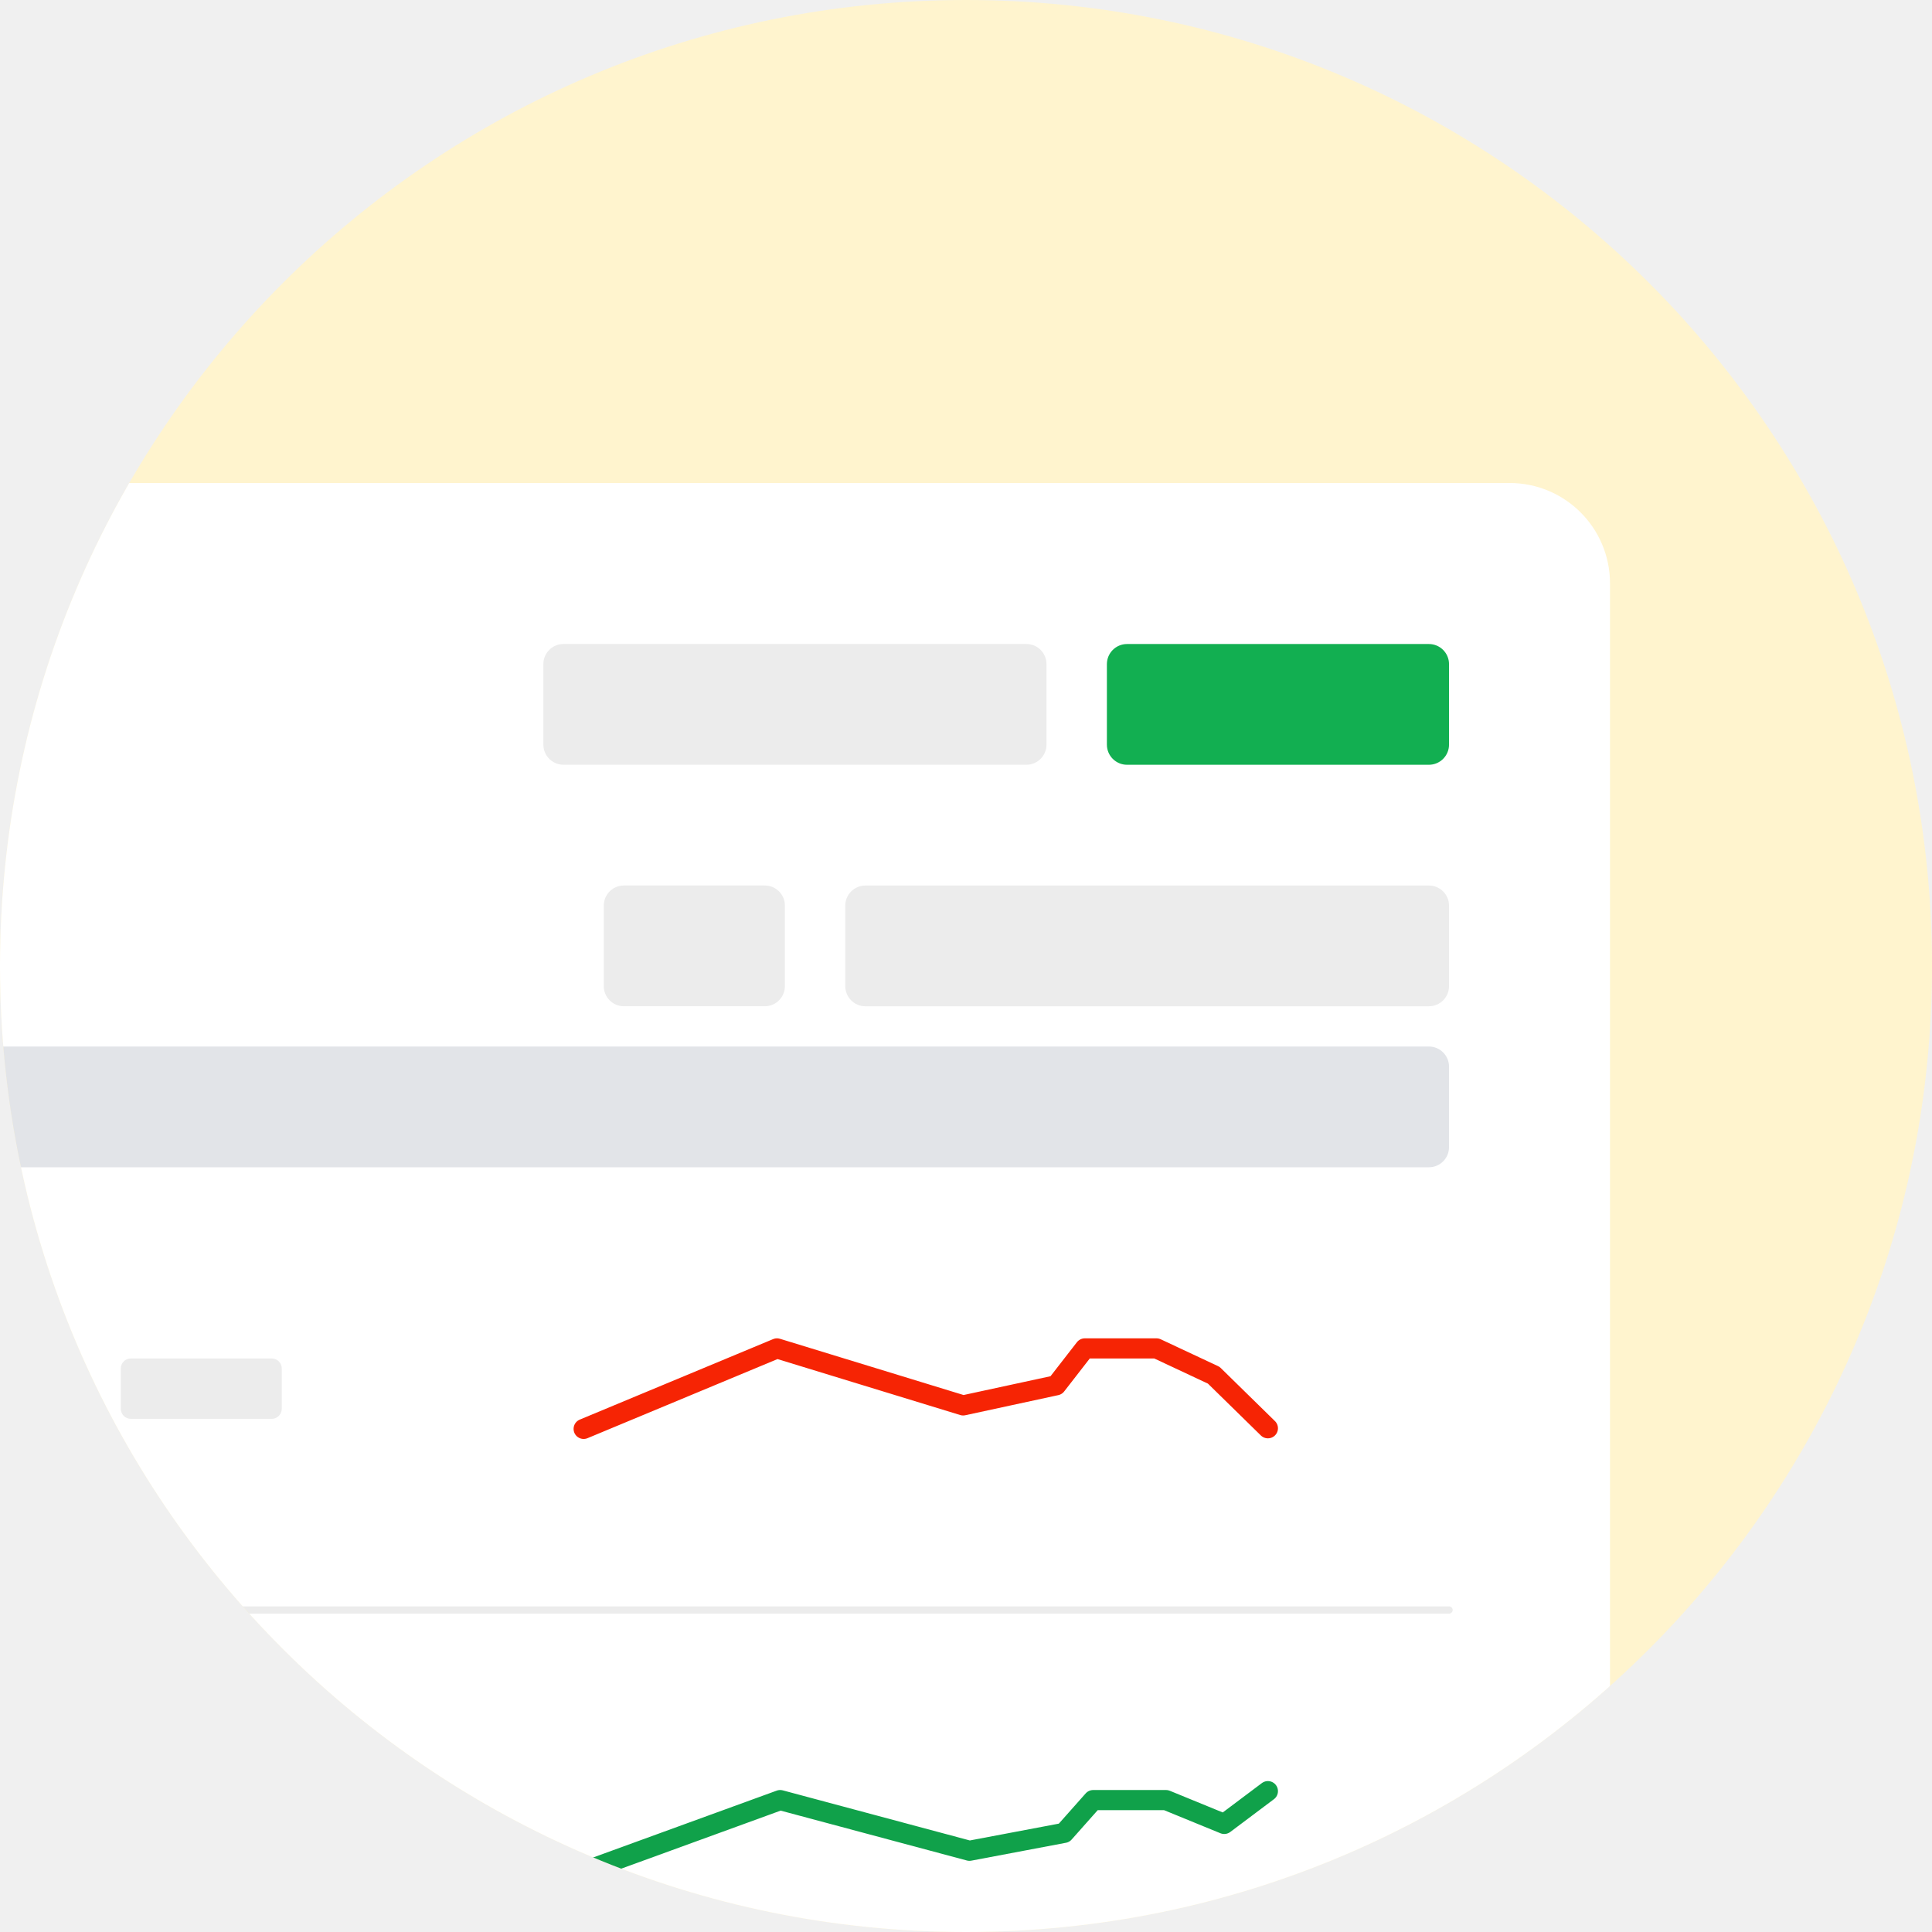
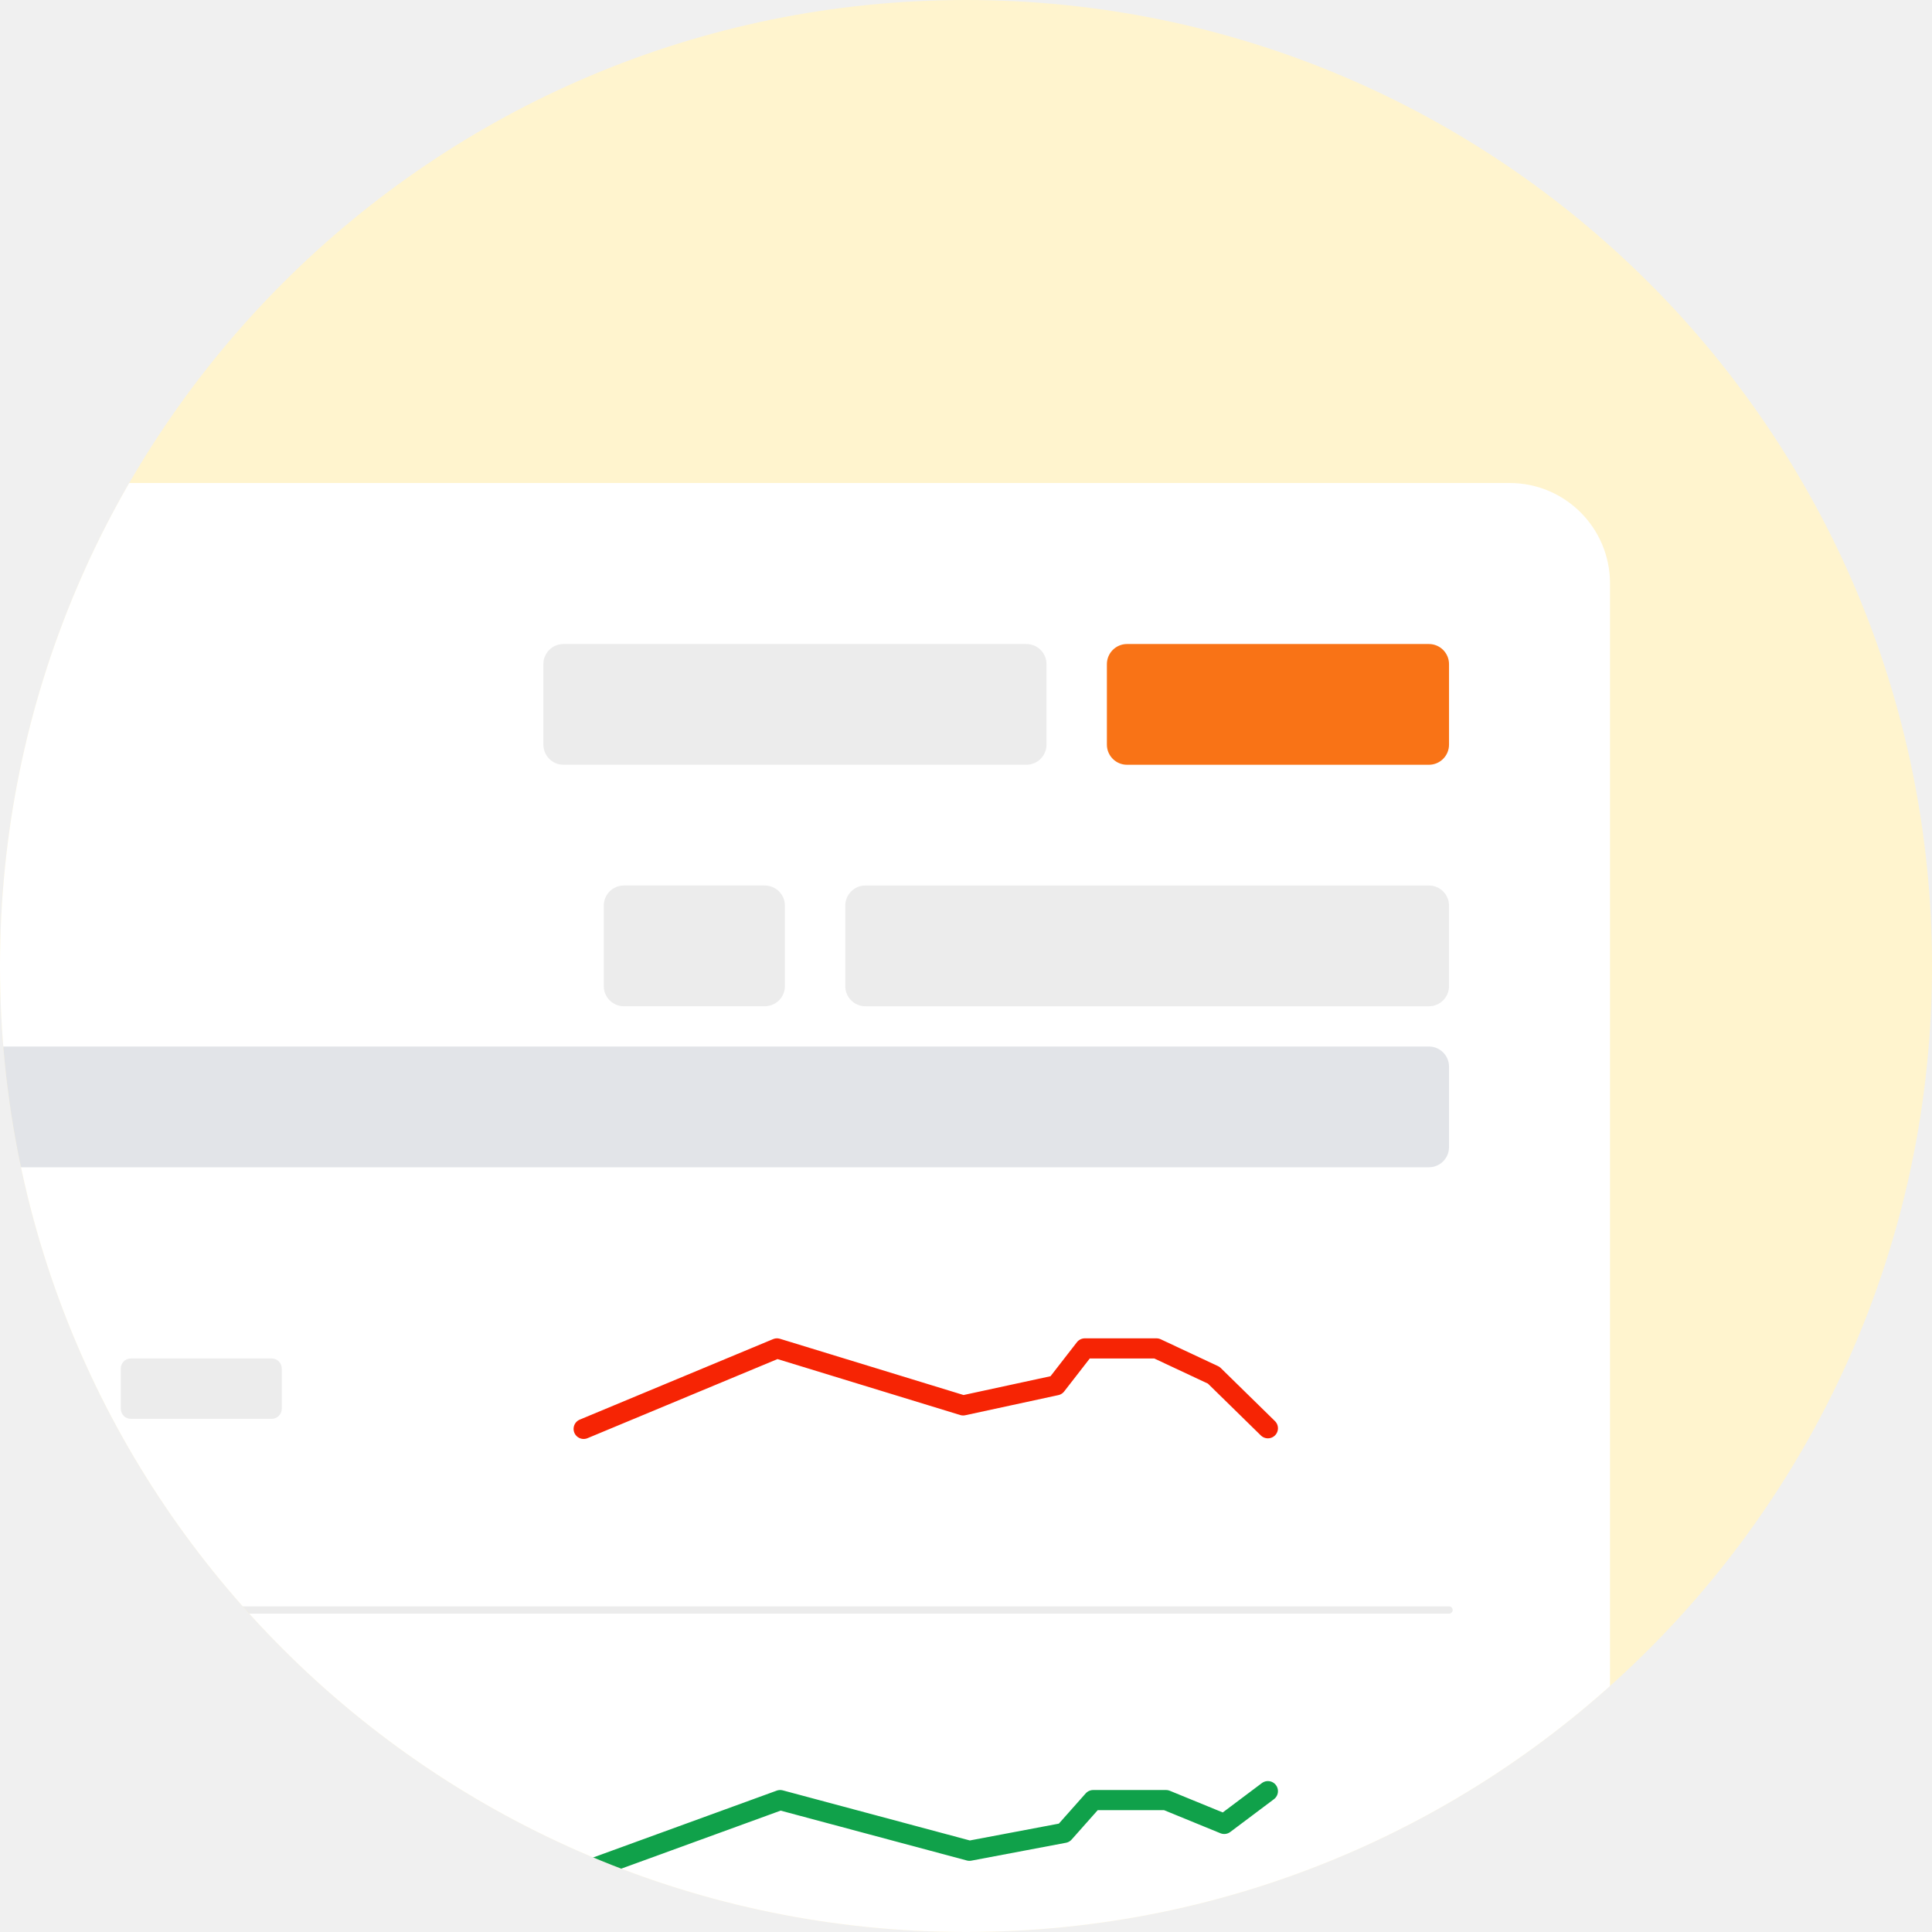
<svg xmlns="http://www.w3.org/2000/svg" width="96" height="96" viewBox="0 0 96 96" fill="none">
  <circle cx="48" cy="48" r="48" fill="#FFF4CE" />
  <mask id="mask0_24565_162540" style="mask-type:alpha" maskUnits="userSpaceOnUse" x="0" y="0" width="96" height="96">
    <circle cx="48" cy="48" r="48" fill="#E1EFFF" />
  </mask>
  <g mask="url(#mask0_24565_162540)">
    <rect x="-65.861" y="24" width="145.861" height="91.007" rx="4.987" fill="white" />
-     <rect x="55.001" y="32.001" width="17" height="6" rx="1" fill="#12AF51" />
+     <rect x="55.001" y="32.001" width="17" height="6" rx="1" fill="#f97316" />
    <rect x="42.001" y="44.001" width="30" height="6" rx="1" fill="#ECECEC" />
    <rect x="27" y="32" width="25" height="6" rx="1" fill="#ECECEC" />
    <rect x="30.001" y="44" width="9" height="6" rx="1" fill="#ECECEC" />
    <rect x="-99.999" y="52.001" width="172" height="6" rx="1" fill="#E2E4E8" />
    <rect x="6.001" y="67.501" width="8" height="3" rx="0.5" fill="#ECECEC" />
    <path d="M29.001 71.001L38.608 67.001L47.858 69.834L52.483 68.834L53.906 67.001H57.464L60.31 68.334L63.001 70.97" stroke="#F62404" stroke-linecap="round" stroke-linejoin="round" />
    <path d="M29.001 93.001L38.767 89.445L48.172 91.964L52.874 91.075L54.321 89.445H57.938L60.831 90.63L63.001 89.001" stroke="#10A14A" stroke-linecap="round" stroke-linejoin="round" />
    <path d="M-97.999 80.001H72.001" stroke="#ECECEC" stroke-width="0.362" stroke-linecap="round" stroke-linejoin="round" />
  </g>
</svg>
